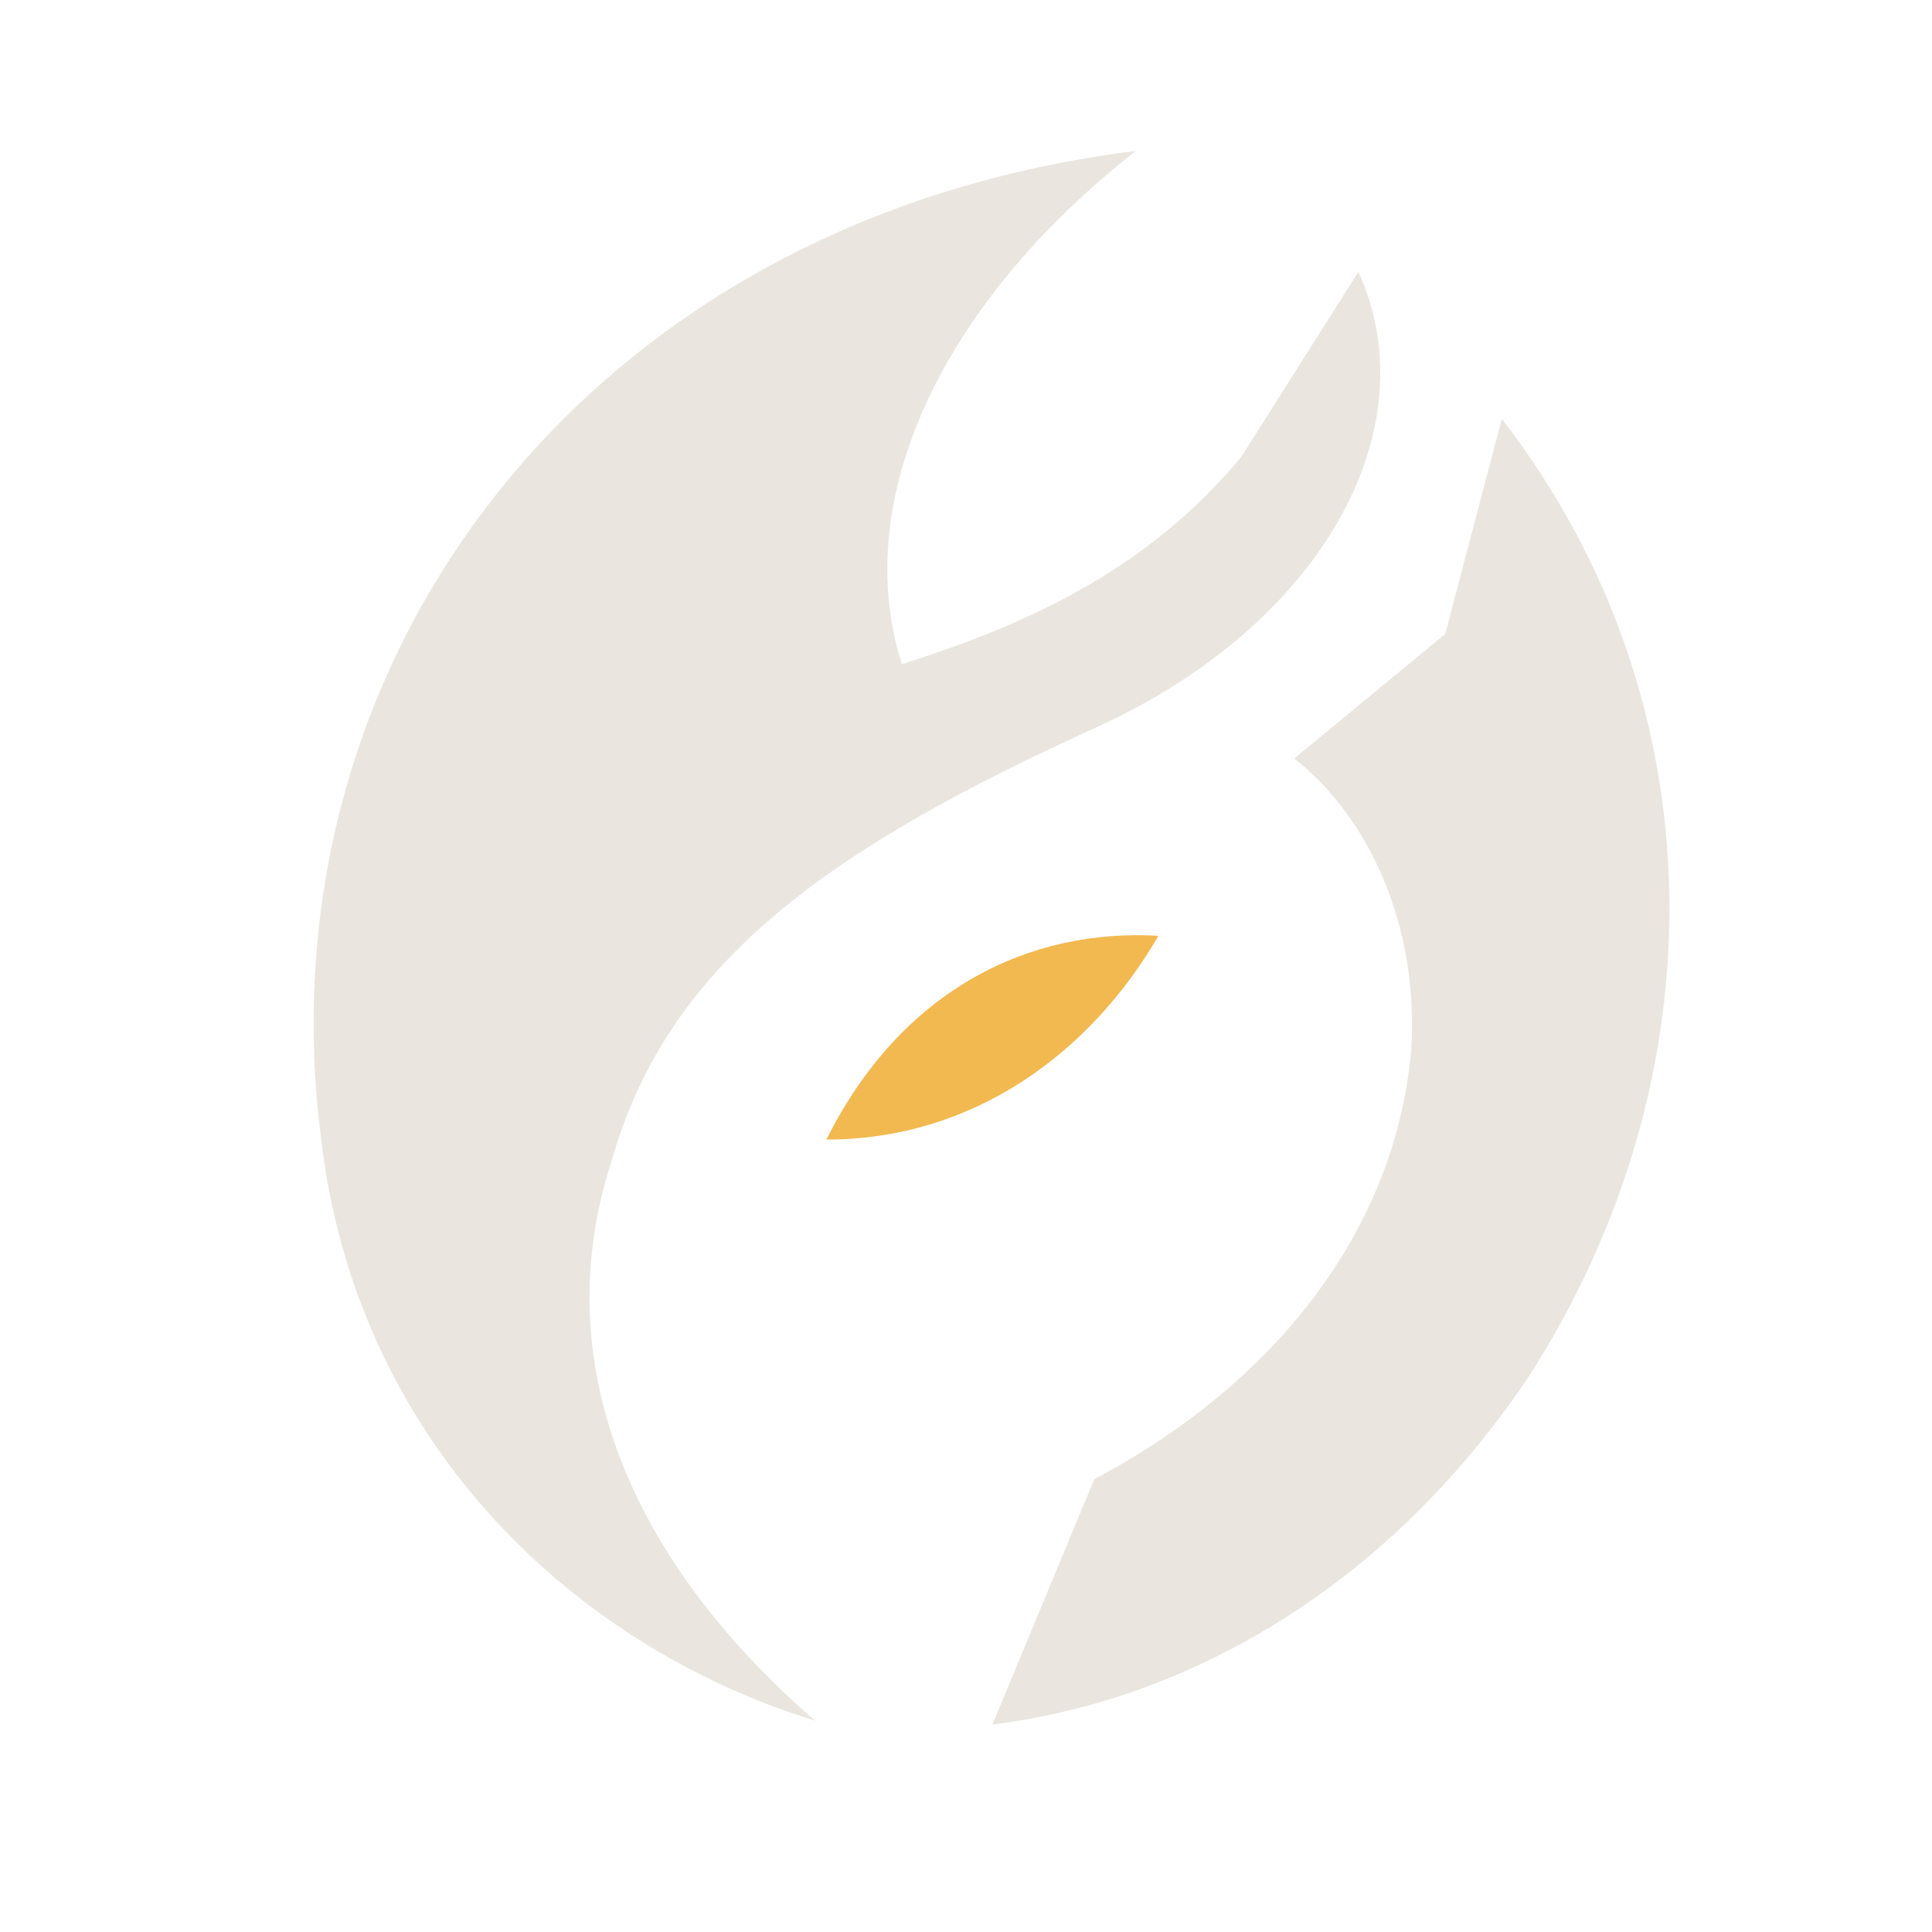
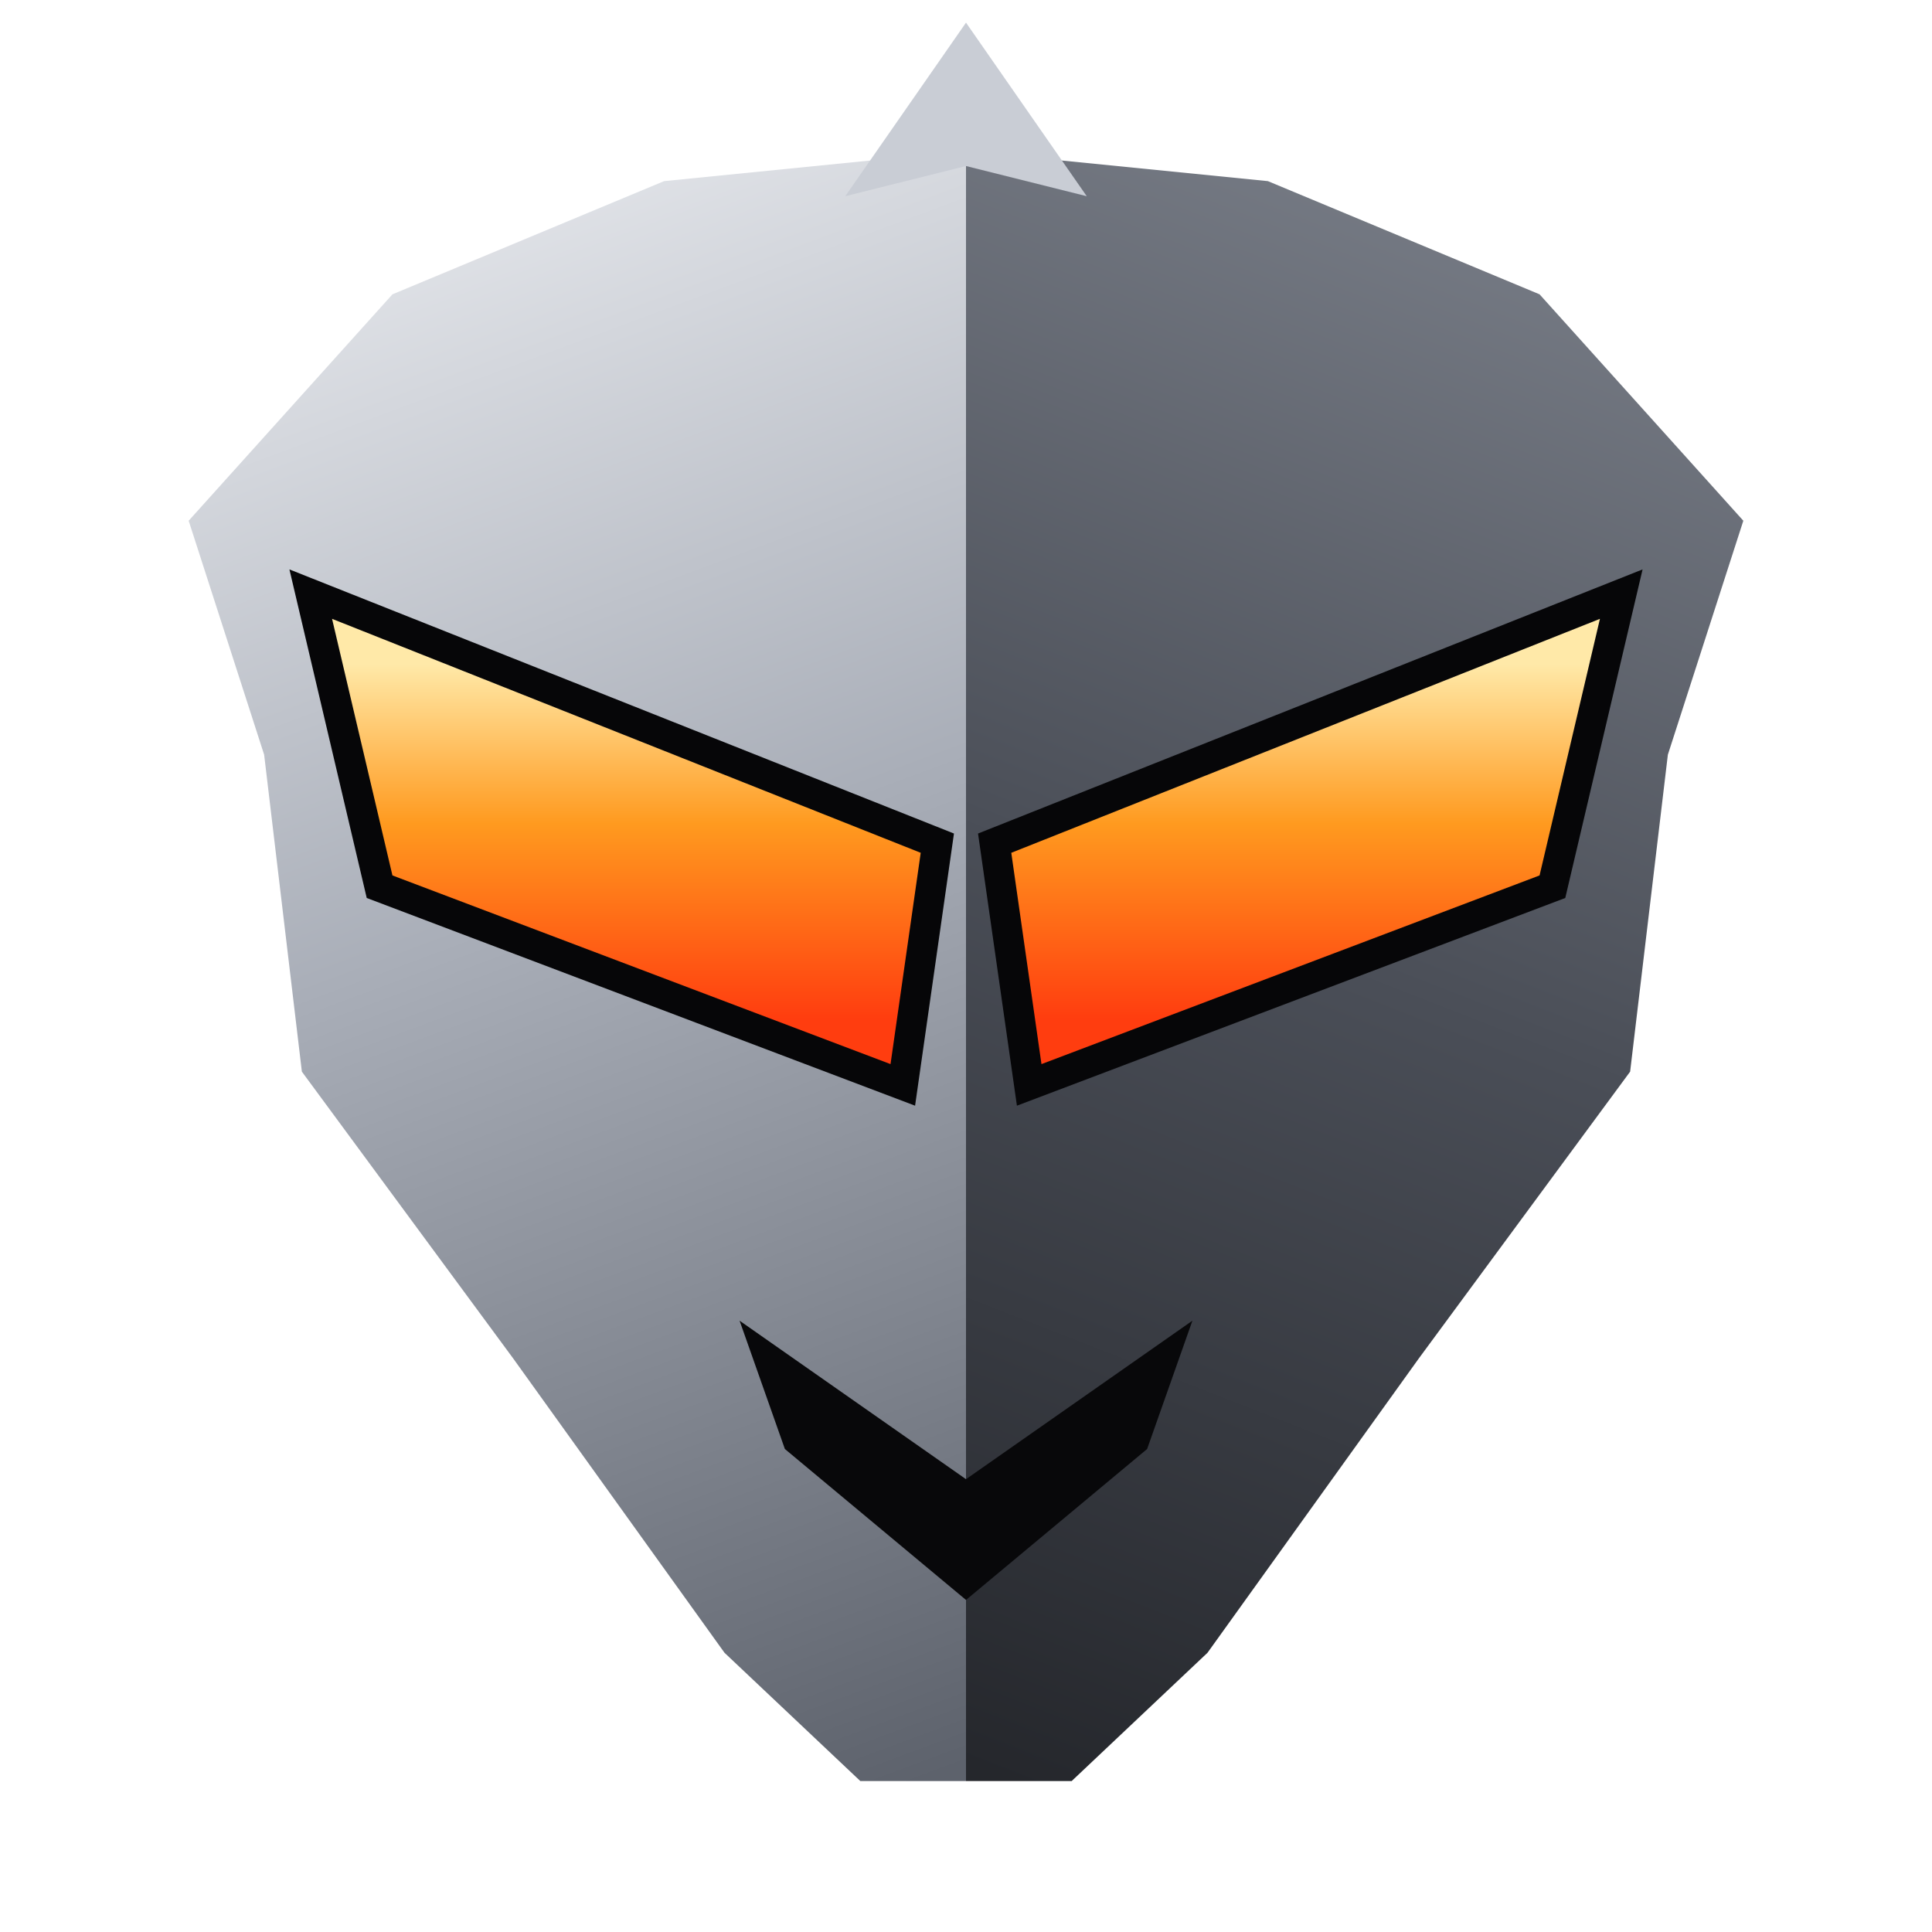
- <svg xmlns="http://www.w3.org/2000/svg" width="512" height="512" viewBox="0 0 512 512" role="img" aria-labelledby="sf-title sf-desc">
-   <path fill="#EAE6DF" d="M301 40C156 58 69 174 85 301C94 381 151 436 216 456C163 410 146 357 162 308C177 254 222 224 290 193C350 166 379 114 360 72L329 121C305 150 274 165 239 176C225 132 250 80 301 40Z" />
-   <path fill="#EAE6DF" transform="translate(6 0)" d="M392 111C450 186 450 286 399 365C360 423 306 451 257 457L284 392C333 366 364 325 368 278C370 244 356 216 337 201L377 168Z" />
-   <path fill="#F2B950" transform="translate(0 16)" d="M219 286C239 246 273 230 307 232C289 263 258 286 219 286Z" />
+ <svg xmlns="http://www.w3.org/2000/svg" width="512" height="512" viewBox="0 0 512 512" role="img" aria-labelledby="sf-title">
+   <defs>
+     <linearGradient id="g-plate" x1="0" y1="0" x2="512" y2="512" gradientUnits="userSpaceOnUse">
+       <stop offset="0" stop-color="#202126" />
+       <stop offset=".55" stop-color="#101114" />
+       <stop offset="1" stop-color="#060607" />
+     </linearGradient>
+     <linearGradient id="g-rim" x1="0" y1="0" x2="512" y2="512" gradientUnits="userSpaceOnUse">
+       <stop offset="0" stop-color="#8A8F99" />
+       <stop offset=".4" stop-color="#34363C" />
+       <stop offset="1" stop-color="#17181B" />
+     </linearGradient>
+     <linearGradient id="g-lit" x1="90" y1="40" x2="250" y2="470" gradientUnits="userSpaceOnUse">
+       <stop offset="0" stop-color="#E9EBEF" />
+       <stop offset=".45" stop-color="#A9AEB8" />
+       <stop offset="1" stop-color="#5D626C" />
+     </linearGradient>
+     <linearGradient id="g-shade" x1="430" y1="40" x2="262" y2="470" gradientUnits="userSpaceOnUse">
+       <stop offset="0" stop-color="#7C818B" />
+       <stop offset=".5" stop-color="#4A4E57" />
+       <stop offset="1" stop-color="#25272C" />
+     </linearGradient>
+     <linearGradient id="g-eye" x1="0" y1="176" x2="0" y2="270" gradientUnits="userSpaceOnUse">
+       <stop offset="0" stop-color="#FFE9A8" />
+       <stop offset=".45" stop-color="#FF9A1F" />
+       <stop offset="1" stop-color="#FF3D0F" />
+     </linearGradient>
+     <radialGradient id="g-heat" cx="256" cy="250" r="270" gradientUnits="userSpaceOnUse">
+       <stop offset="0" stop-color="#FF4A12" stop-opacity=".30" />
+       <stop offset=".6" stop-color="#FF4A12" stop-opacity=".07" />
+       <stop offset="1" stop-color="#FF4A12" stop-opacity="0" />
+     </radialGradient>
+     <clipPath id="c-head">
+       <path d="M256 40L176 48L104 78L50 138L70 200L80 284L136 360L192 438L228 472L256 472L284 472L320 438L376 360L432 284L442 200L462 138L408 78L336 48Z" />
+     </clipPath>
+   </defs>
+   <path d="M256 40L176 48L104 78L50 138L70 200L80 284L136 360L192 438L228 472L256 472Z" fill="url(#g-lit)" />
+   <path d="M256 40L336 48L408 78L462 138L442 200L432 284L376 360L320 438L284 472L256 472L256 40Z" fill="url(#g-shade)" />
+   <path d="M256 6L288 52L256 44L224 52Z" fill="#C9CDD5" />
+   <path d="M196 350L256 392L316 350L304 384L256 424L208 384Z" fill="#08080A" />
+   <g stroke="#060608" stroke-width="16" stroke-linejoin="miter" fill="#060608">
+     <path d="M88 164L244 226L236 282L104 232Z" />
+     <path d="M408 232L276 282L268 226L424 164Z" />
+   </g>
+   <path d="M88 164L244 226L236 282L104 232Z" fill="url(#g-eye)" />
+   <path d="M408 232L276 282L268 226L424 164Z" fill="url(#g-eye)" />
</svg>
